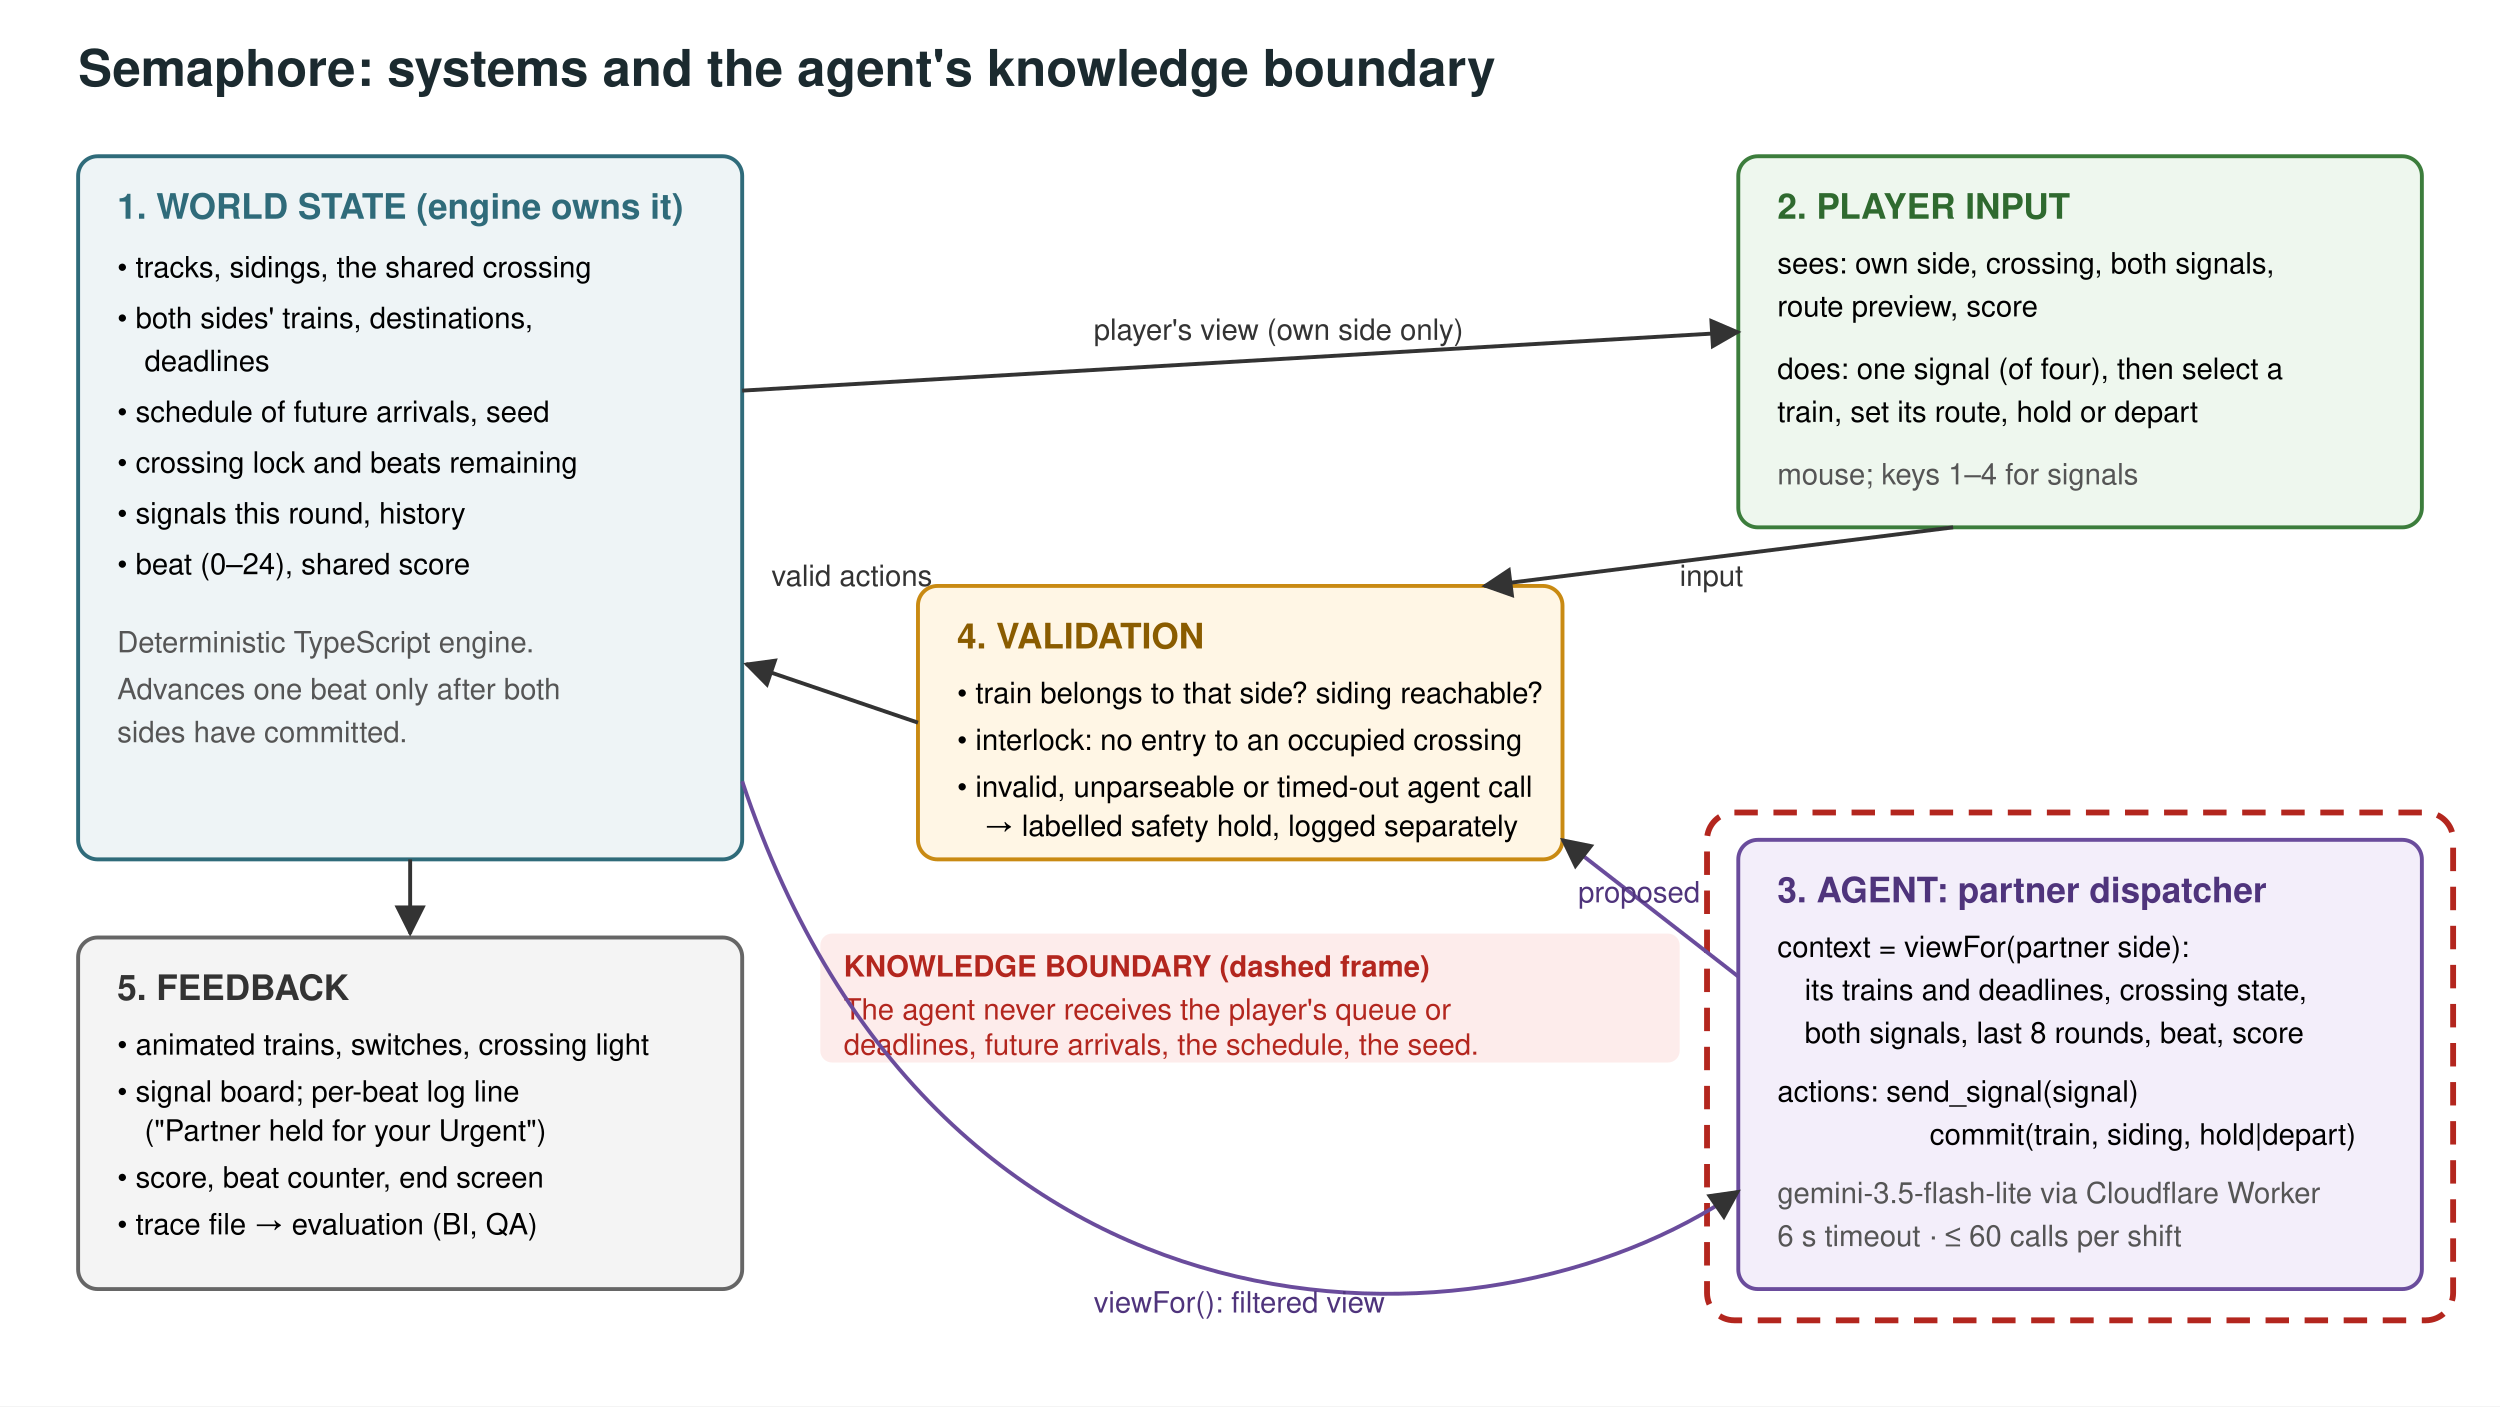
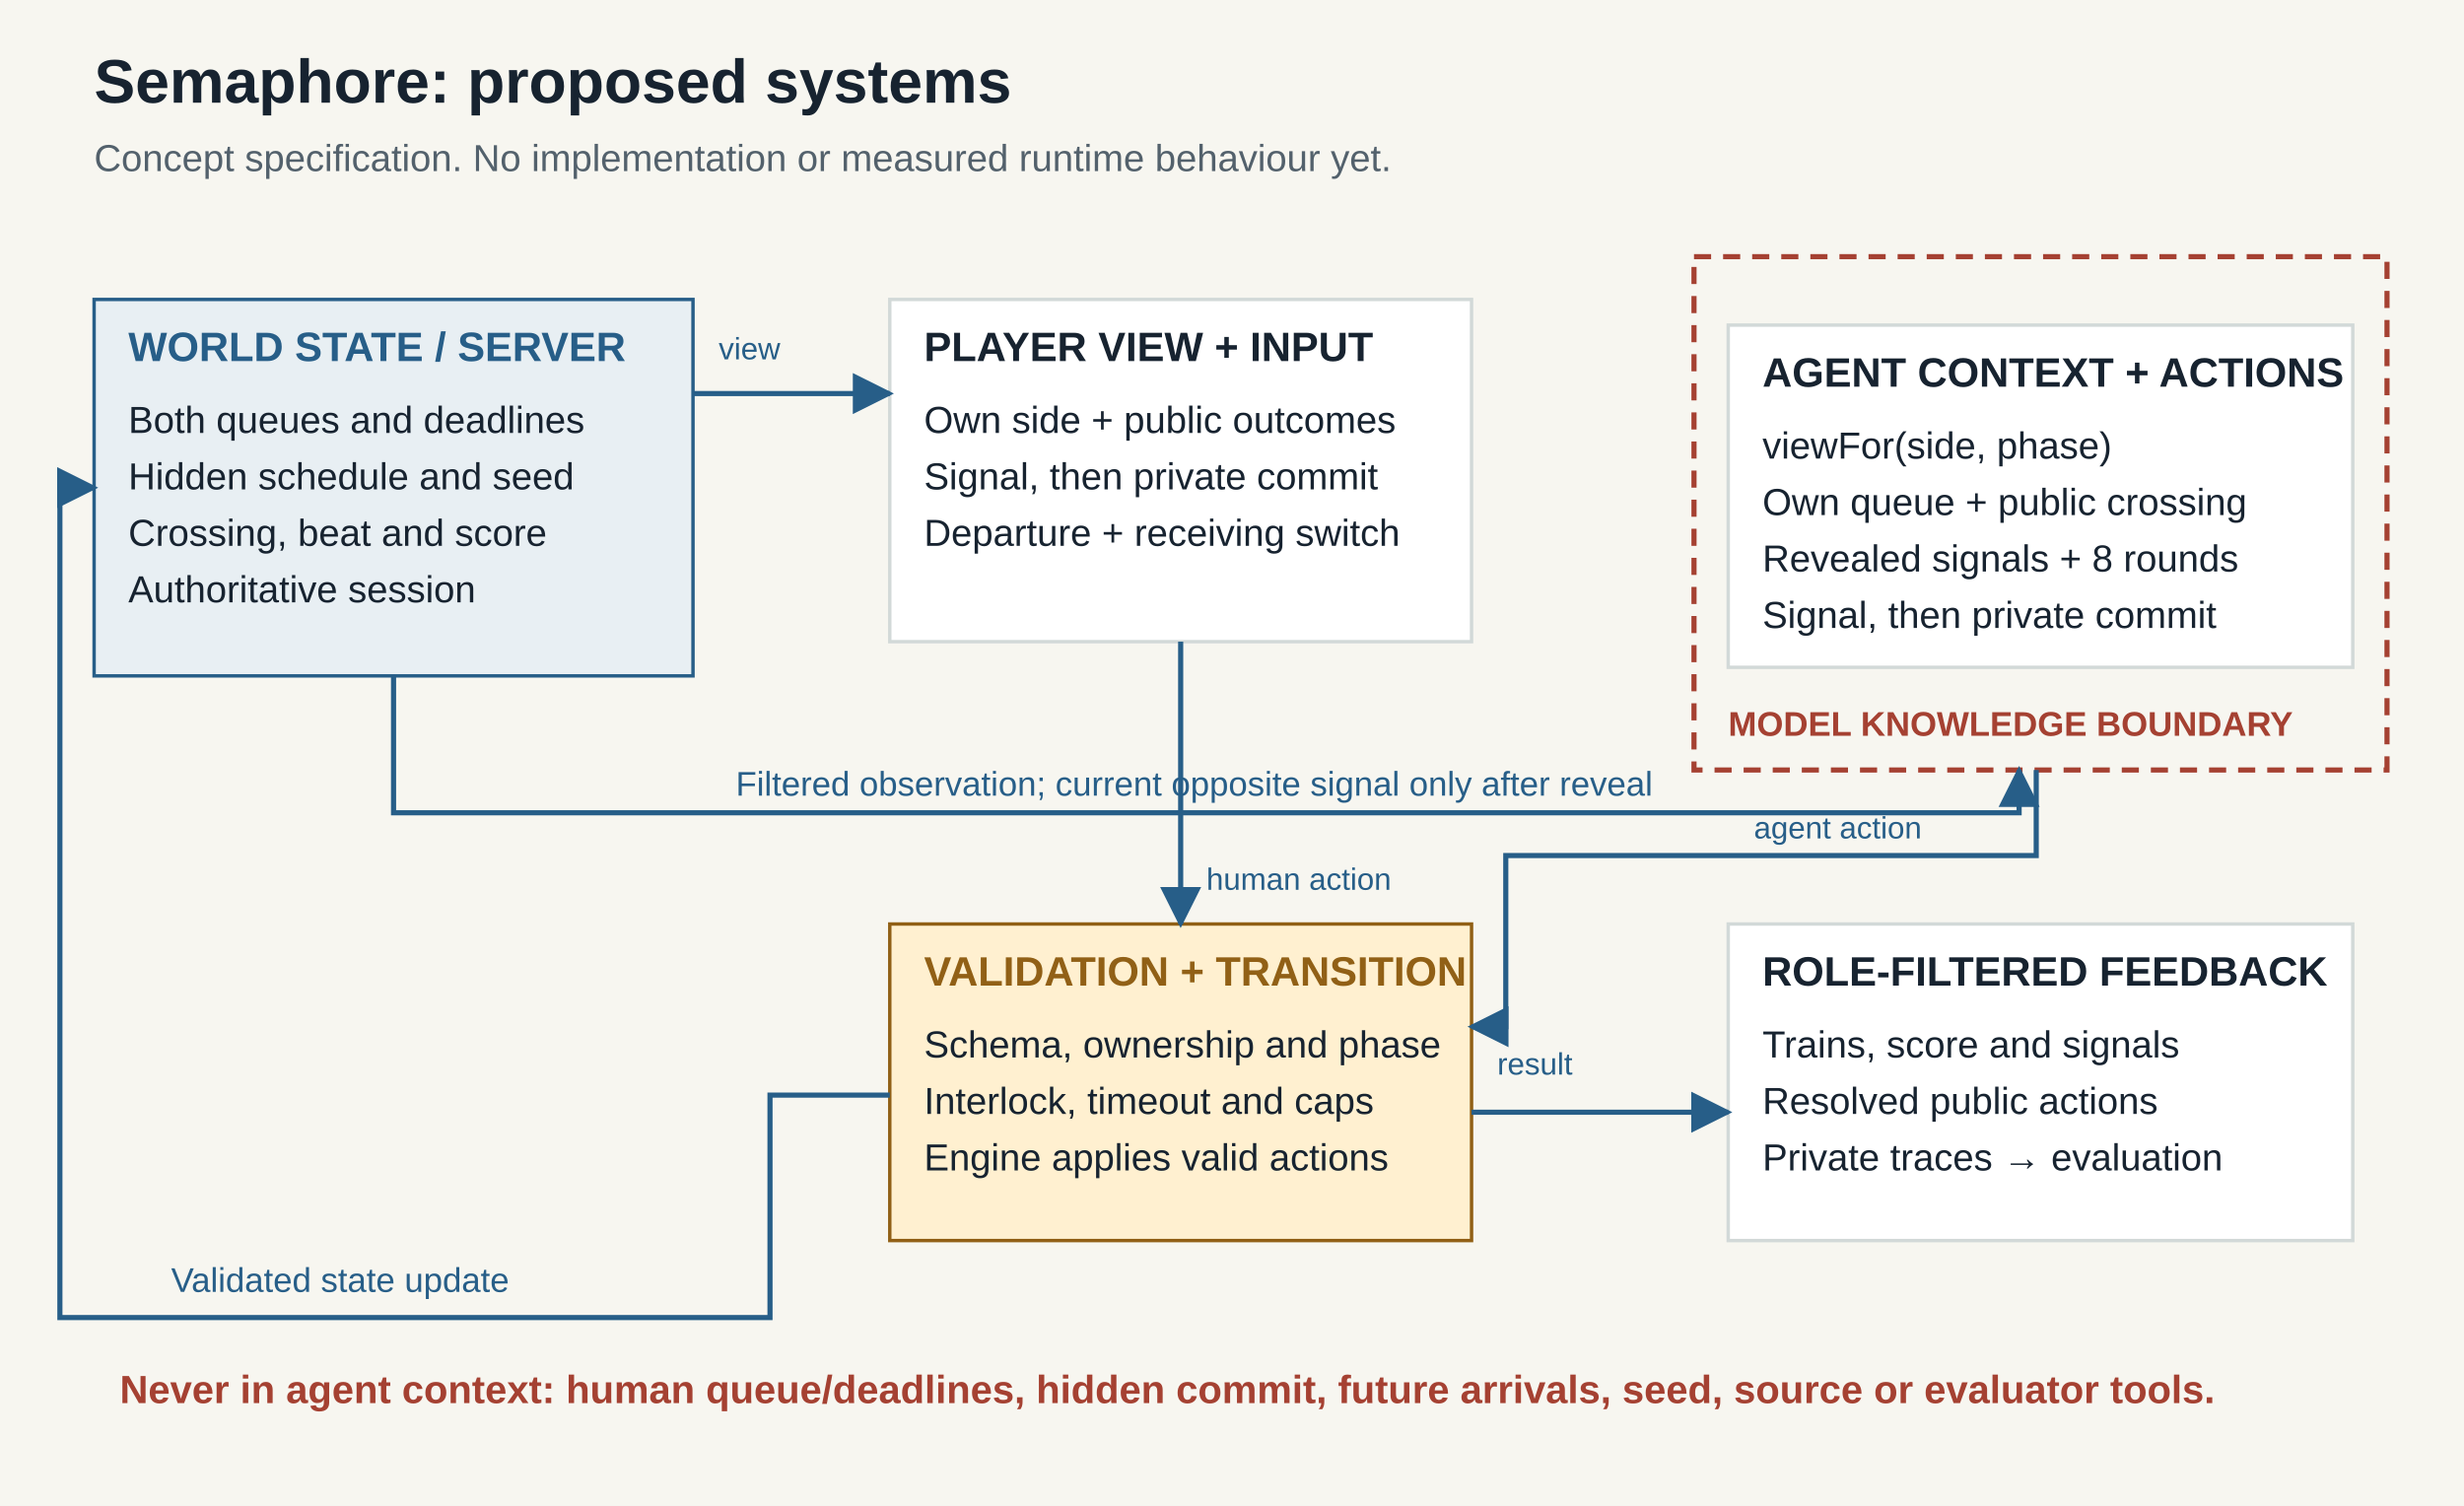
- <svg xmlns="http://www.w3.org/2000/svg" viewBox="0 0 1280 720" font-family="Helvetica, Arial, sans-serif" font-size="15">
+ <svg xmlns="http://www.w3.org/2000/svg" viewBox="0 0 1440 880" font-family="Arial, sans-serif">
  <defs>
    <marker id="a" viewBox="0 0 10 10" refX="9" refY="5" markerWidth="8" markerHeight="8" orient="auto-start-reverse">
-       <path d="M0,0 L10,5 L0,10 z" fill="#333" />
+       <path d="M0,0 L10,5 L0,10 z" fill="#275e88" />
    </marker>
  </defs>
-   <rect width="1280" height="720" fill="#ffffff" />
-   <text x="40" y="44" font-size="26" font-weight="700" fill="#1b2a2f">Semaphore: systems and the agent's knowledge boundary</text>
-   <rect x="40" y="80" width="340" height="360" rx="10" fill="#eef4f6" stroke="#2f6b7a" stroke-width="2" />
-   <text x="60" y="112" font-size="18" font-weight="700" fill="#2f6b7a">1. WORLD STATE (engine owns it)</text>
-   <text x="60" y="142">• tracks, sidings, the shared crossing</text>
-   <text x="60" y="168">• both sides' trains, destinations,</text>
-   <text x="74" y="190">deadlines</text>
-   <text x="60" y="216">• schedule of future arrivals, seed</text>
-   <text x="60" y="242">• crossing lock and beats remaining</text>
-   <text x="60" y="268">• signals this round, history</text>
-   <text x="60" y="294">• beat (0–24), shared score</text>
-   <text x="60" y="334" fill="#555">Deterministic TypeScript engine.</text>
-   <text x="60" y="358" fill="#555">Advances one beat only after both</text>
-   <text x="60" y="380" fill="#555">sides have committed.</text>
-   <rect x="470" y="300" width="330" height="140" rx="10" fill="#fff6e5" stroke="#c98a12" stroke-width="2" />
-   <text x="490" y="332" font-size="18" font-weight="700" fill="#8a5c00">4. VALIDATION</text>
-   <text x="490" y="360">• train belongs to that side? siding reachable?</text>
-   <text x="490" y="384">• interlock: no entry to an occupied crossing</text>
-   <text x="490" y="408">• invalid, unparseable or timed-out agent call</text>
-   <text x="504" y="428">→ labelled safety hold, logged separately</text>
-   <rect x="890" y="80" width="350" height="190" rx="10" fill="#eef7ee" stroke="#3c7d3c" stroke-width="2" />
-   <text x="910" y="112" font-size="18" font-weight="700" fill="#2f6a2f">2. PLAYER INPUT</text>
-   <text x="910" y="140">sees: own side, crossing, both signals,</text>
-   <text x="910" y="162">route preview, score</text>
-   <text x="910" y="194">does: one signal (of four), then select a</text>
-   <text x="910" y="216">train, set its route, hold or depart</text>
-   <text x="910" y="248" fill="#555">mouse; keys 1–4 for signals</text>
-   <rect x="890" y="430" width="350" height="230" rx="10" fill="#f3eefa" stroke="#6a4c9c" stroke-width="2" />
-   <text x="910" y="462" font-size="18" font-weight="700" fill="#4f347c">3. AGENT: partner dispatcher</text>
-   <text x="910" y="490">context = viewFor(partner side):</text>
-   <text x="924" y="512">its trains and deadlines, crossing state,</text>
-   <text x="924" y="534">both signals, last 8 rounds, beat, score</text>
-   <text x="910" y="564">actions: send_signal(signal)</text>
-   <text x="988" y="586">commit(train, siding, hold|depart)</text>
-   <text x="910" y="616" fill="#555">gemini-3.5-flash-lite via Cloudflare Worker</text>
-   <text x="910" y="638" fill="#555">6 s timeout · ≤ 60 calls per shift</text>
-   <rect x="874" y="416" width="382" height="260" rx="14" fill="none" stroke="#b3261e" stroke-width="3" stroke-dasharray="12 8" />
-   <rect x="420" y="478" width="440" height="66" rx="6" fill="#fdeceb" />
-   <text x="432" y="500" font-weight="700" fill="#b3261e">KNOWLEDGE BOUNDARY (dashed frame)</text>
-   <text x="432" y="522" fill="#b3261e">The agent never receives the player's queue or</text>
-   <text x="432" y="540" fill="#b3261e">deadlines, future arrivals, the schedule, the seed.</text>
-   <rect x="40" y="480" width="340" height="180" rx="10" fill="#f4f4f4" stroke="#666" stroke-width="2" />
-   <text x="60" y="512" font-size="18" font-weight="700" fill="#333">5. FEEDBACK</text>
-   <text x="60" y="540">• animated trains, switches, crossing light</text>
-   <text x="60" y="564">• signal board; per-beat log line</text>
-   <text x="74" y="584">("Partner held for your Urgent")</text>
-   <text x="60" y="608">• score, beat counter, end screen</text>
-   <text x="60" y="632">• trace file → evaluation (BI, QA)</text>
-   <path d="M380 200 L890 170" fill="none" stroke="#333" stroke-width="2" marker-end="url(#a)" />
-   <text x="560" y="174" fill="#333">player's view (own side only)</text>
-   <path d="M1000 270 L760 300" fill="none" stroke="#333" stroke-width="2" marker-end="url(#a)" />
-   <text x="860" y="300" fill="#333">input</text>
-   <path d="M380 400 C 480 700, 760 700, 890 610" fill="none" stroke="#6a4c9c" stroke-width="2" marker-end="url(#a)" />
-   <text x="560" y="672" fill="#4f347c">viewFor(): filtered view</text>
-   <path d="M890 500 L800 430" fill="none" stroke="#6a4c9c" stroke-width="2" marker-end="url(#a)" />
-   <text x="808" y="462" fill="#4f347c">proposed</text>
-   <path d="M470 370 L382 340" fill="none" stroke="#333" stroke-width="2" marker-end="url(#a)" />
-   <text x="395" y="300" fill="#333">valid actions</text>
-   <path d="M210 440 L210 478" fill="none" stroke="#333" stroke-width="2" marker-end="url(#a)" />
+   <rect width="1440" height="880" fill="#f7f6f0" />
+   <text x="55" y="60" font-size="36" fill="#172330" font-weight="700">Semaphore: proposed systems</text>
+   <text x="55" y="100" font-size="22" fill="#53616c" font-weight="400">Concept specification. No implementation or measured runtime behaviour yet.</text>
+   <rect x="55" y="175" width="350" height="220" fill="#e8eff3" stroke="#275e88" stroke-width="2" />
+   <text x="75" y="211" font-size="24" fill="#275e88" font-weight="700">WORLD STATE / SERVER</text>
+   <text x="75" y="253" font-size="22" fill="#172330" font-weight="400">Both queues and deadlines</text>
+   <text x="75" y="286" font-size="22" fill="#172330" font-weight="400">Hidden schedule and seed</text>
+   <text x="75" y="319" font-size="22" fill="#172330" font-weight="400">Crossing, beat and score</text>
+   <text x="75" y="352" font-size="22" fill="#172330" font-weight="400">Authoritative session</text>
+   <rect x="520" y="175" width="340" height="200" fill="#fff" stroke="#d2d9d8" stroke-width="2" />
+   <text x="540" y="211" font-size="24" fill="#172330" font-weight="700">PLAYER VIEW + INPUT</text>
+   <text x="540" y="253" font-size="22" fill="#172330" font-weight="400">Own side + public outcomes</text>
+   <text x="540" y="286" font-size="22" fill="#172330" font-weight="400">Signal, then private commit</text>
+   <text x="540" y="319" font-size="22" fill="#172330" font-weight="400">Departure + receiving switch</text>
+   <rect x="1010" y="190" width="365" height="200" fill="#fff" stroke="#d2d9d8" stroke-width="2" />
+   <text x="1030" y="226" font-size="24" fill="#172330" font-weight="700">AGENT CONTEXT + ACTIONS</text>
+   <text x="1030" y="268" font-size="22" fill="#172330" font-weight="400">viewFor(side, phase)</text>
+   <text x="1030" y="301" font-size="22" fill="#172330" font-weight="400">Own queue + public crossing</text>
+   <text x="1030" y="334" font-size="22" fill="#172330" font-weight="400">Revealed signals + 8 rounds</text>
+   <text x="1030" y="367" font-size="22" fill="#172330" font-weight="400">Signal, then private commit</text>
+   <rect x="990" y="150" width="405" height="300" fill="none" stroke="#a54132" stroke-width="3" stroke-dasharray="10 7" />
+   <text x="1010" y="430" font-size="20" fill="#a54132" font-weight="700">MODEL KNOWLEDGE BOUNDARY</text>
+   <rect x="520" y="540" width="340" height="185" fill="#fff0d0" stroke="#916016" stroke-width="2" />
+   <text x="540" y="576" font-size="24" fill="#916016" font-weight="700">VALIDATION + TRANSITION</text>
+   <text x="540" y="618" font-size="22" fill="#172330" font-weight="400">Schema, ownership and phase</text>
+   <text x="540" y="651" font-size="22" fill="#172330" font-weight="400">Interlock, timeout and caps</text>
+   <text x="540" y="684" font-size="22" fill="#172330" font-weight="400">Engine applies valid actions</text>
+   <rect x="1010" y="540" width="365" height="185" fill="#fff" stroke="#d2d9d8" stroke-width="2" />
+   <text x="1030" y="576" font-size="24" fill="#172330" font-weight="700">ROLE-FILTERED FEEDBACK</text>
+   <text x="1030" y="618" font-size="22" fill="#172330" font-weight="400">Trains, score and signals</text>
+   <text x="1030" y="651" font-size="22" fill="#172330" font-weight="400">Resolved public actions</text>
+   <text x="1030" y="684" font-size="22" fill="#172330" font-weight="400">Private traces → evaluation</text>
+   <path d="M405 230 H520" fill="none" stroke="#275e88" stroke-width="3" marker-end="url(#a)" />
+   <text x="420" y="210" font-size="18" fill="#275e88" font-weight="400">view</text>
+   <path d="M230 395 V475 H1180 V450" fill="none" stroke="#275e88" stroke-width="3" marker-end="url(#a)" />
+   <text x="430" y="465" font-size="20" fill="#275e88" font-weight="400">Filtered observation; current opposite signal only after reveal</text>
+   <path d="M690 375 V540" fill="none" stroke="#275e88" stroke-width="3" marker-end="url(#a)" />
+   <text x="705" y="520" font-size="18" fill="#275e88" font-weight="400">human action</text>
+   <path d="M1190 450 V500 H880 V600 H860" fill="none" stroke="#275e88" stroke-width="3" marker-end="url(#a)" />
+   <text x="1025" y="490" font-size="18" fill="#275e88" font-weight="400">agent action</text>
+   <path d="M520 640 H450 V770 H35 V285 H55" fill="none" stroke="#275e88" stroke-width="3" marker-end="url(#a)" />
+   <text x="100" y="755" font-size="20" fill="#275e88" font-weight="400">Validated state update</text>
+   <path d="M860 650 H1010" fill="none" stroke="#275e88" stroke-width="3" marker-end="url(#a)" />
+   <text x="875" y="628" font-size="18" fill="#275e88" font-weight="400">result</text>
+   <text x="70" y="820" font-size="23" fill="#a54132" font-weight="700">Never in agent context: human queue/deadlines, hidden commit, future arrivals, seed, source or evaluator tools.</text>
</svg>
